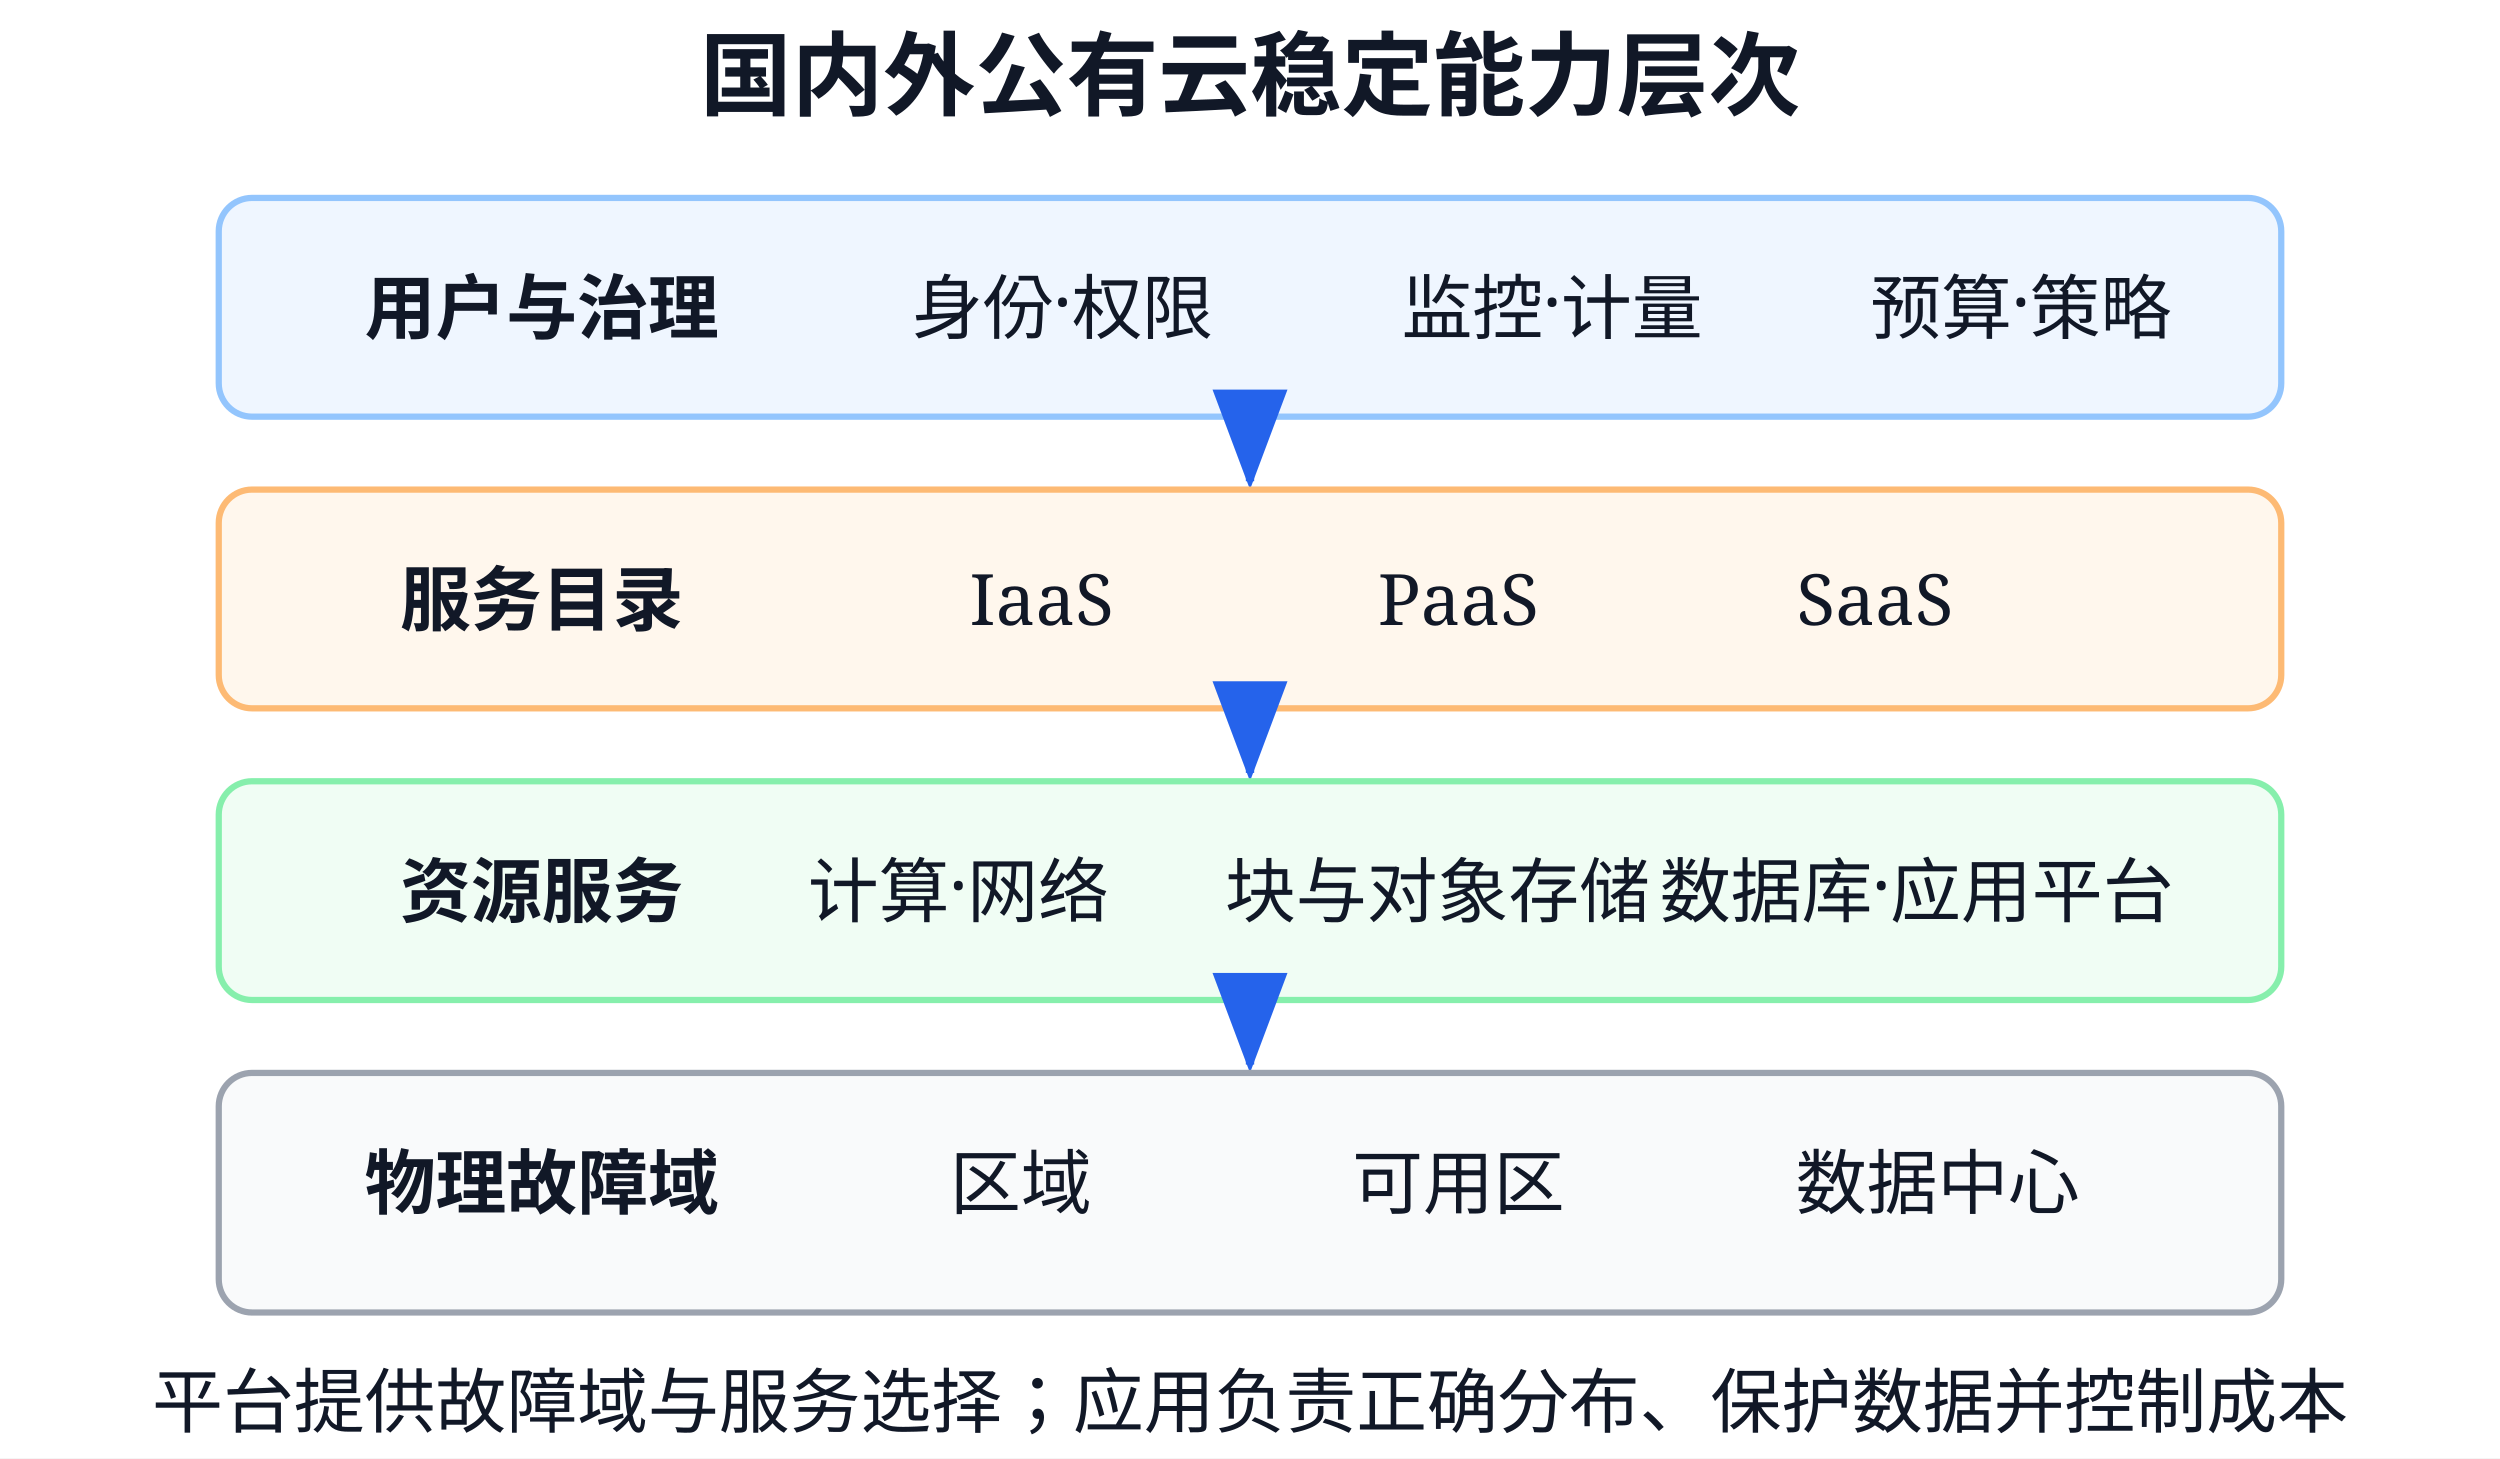
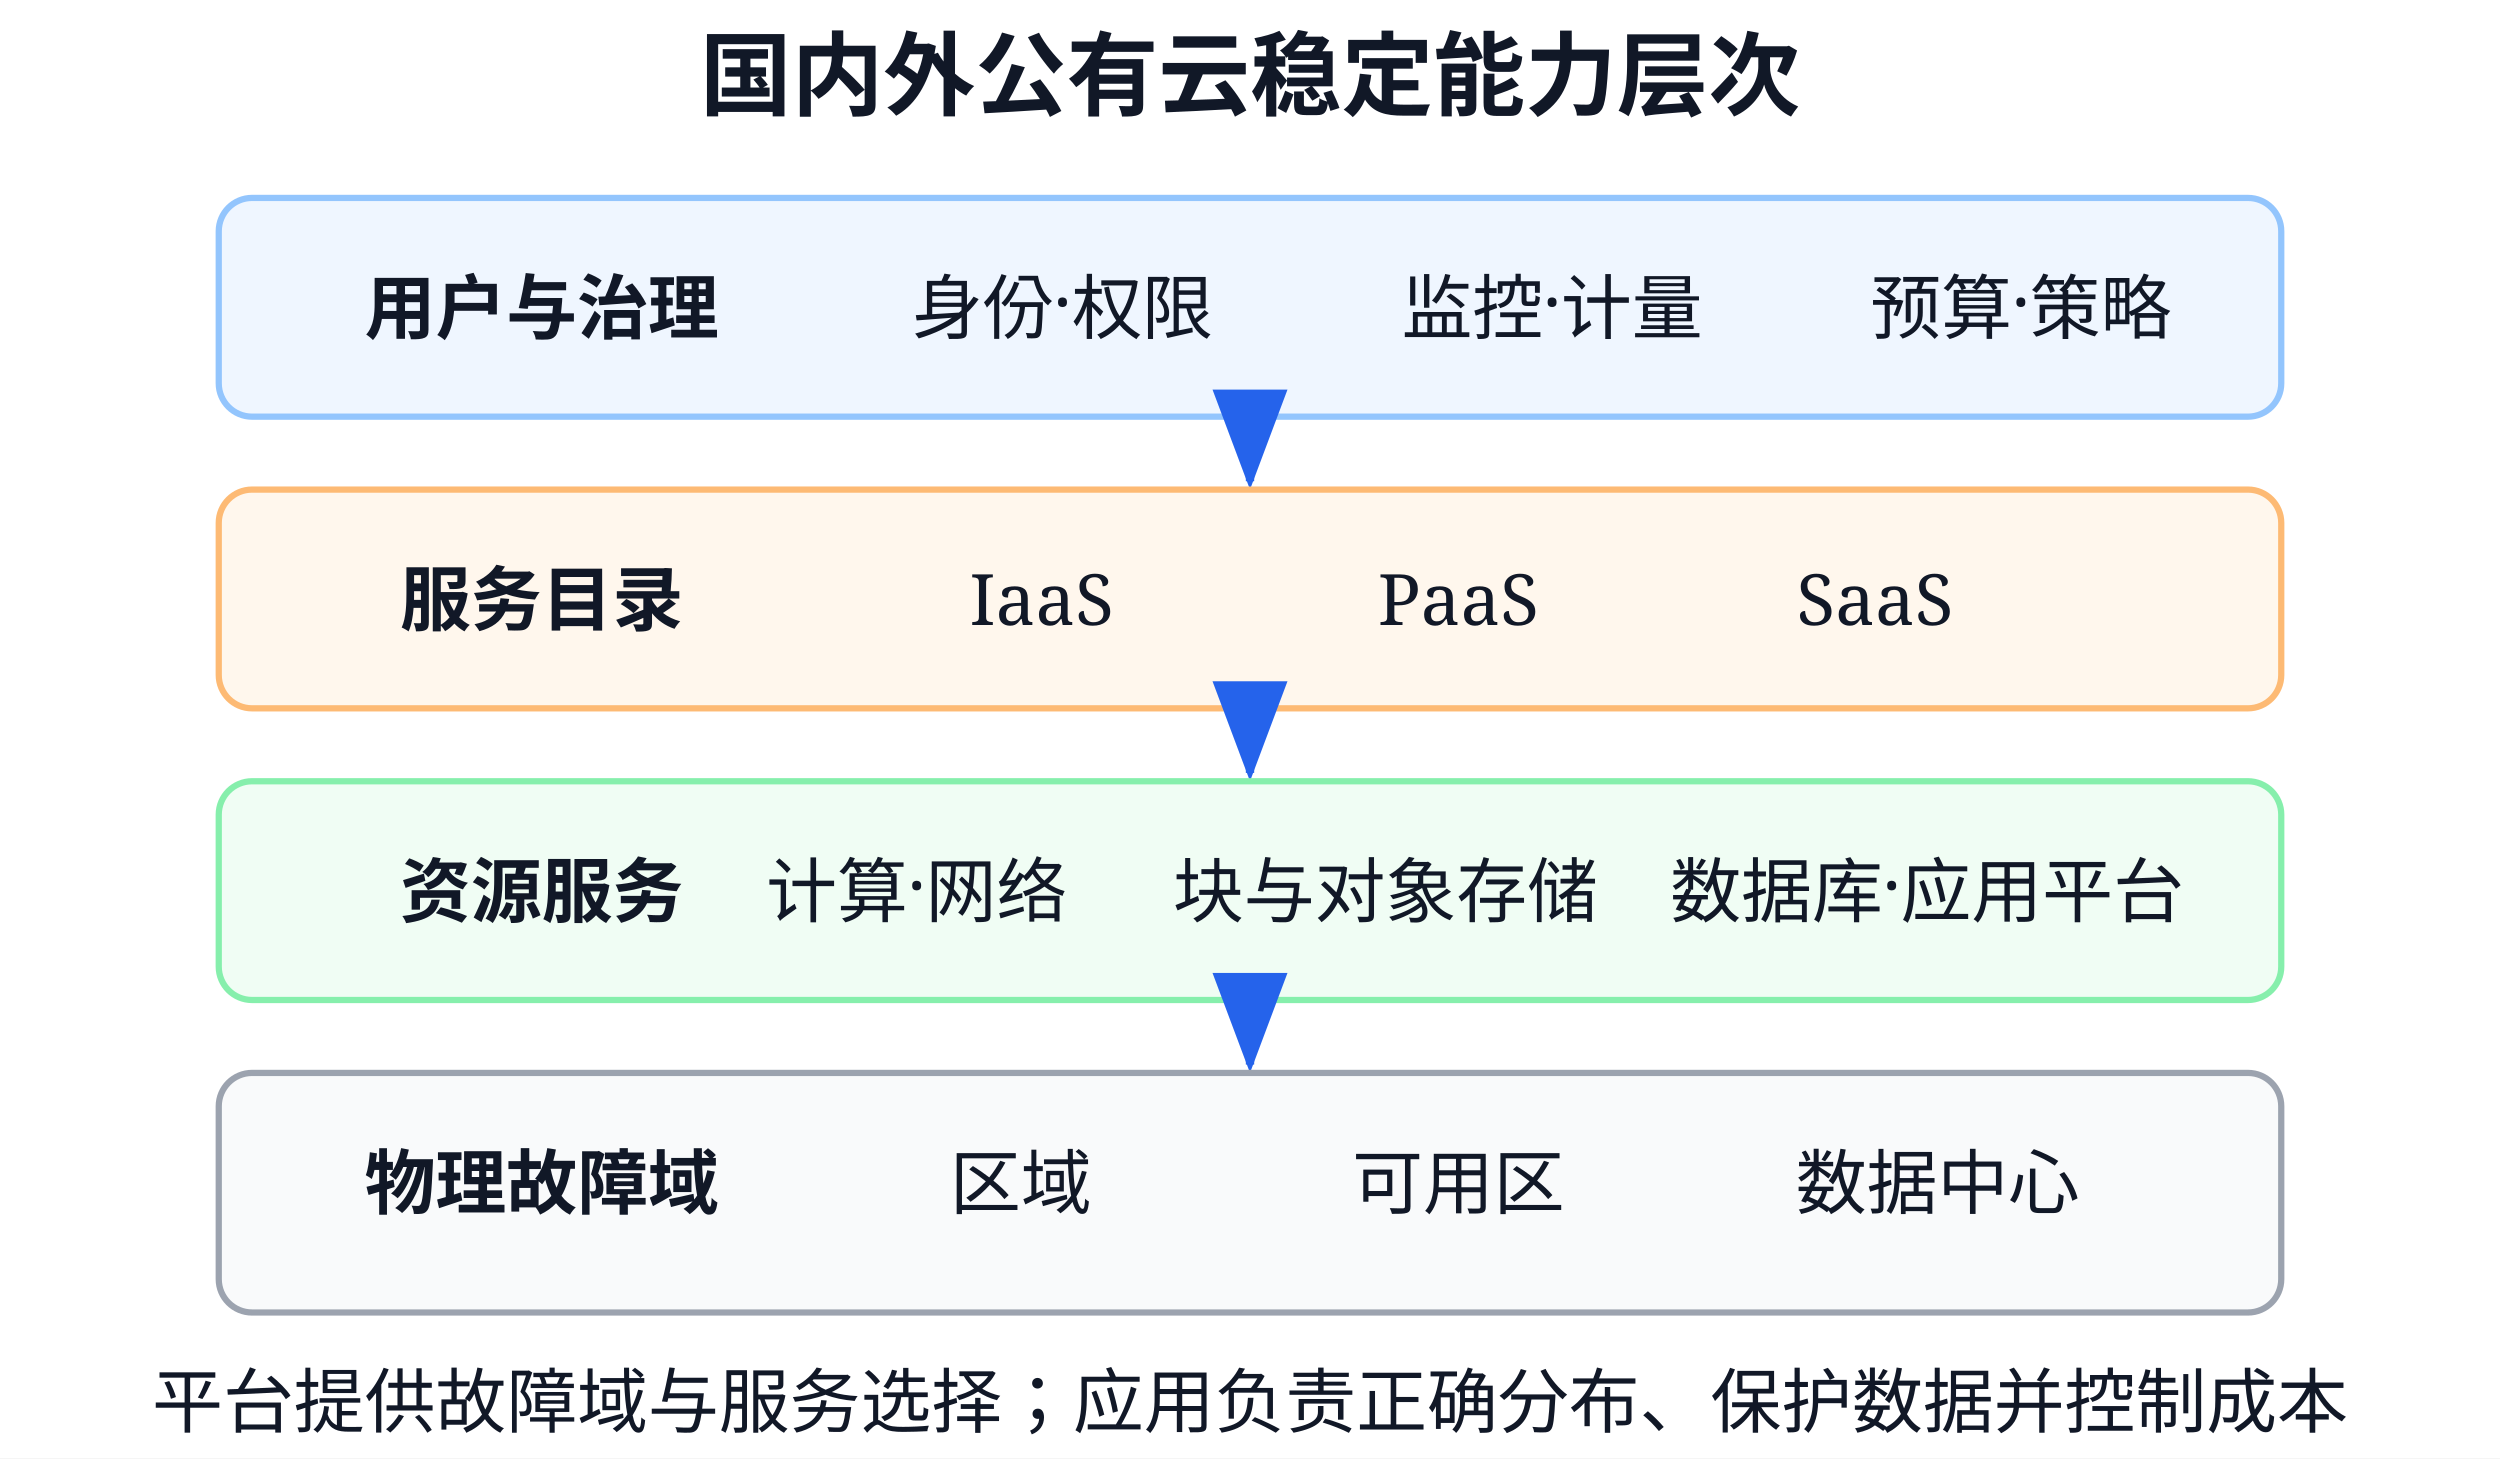
<svg xmlns="http://www.w3.org/2000/svg" viewBox="0 0 1200 700" width="1200" height="700">
  <style>text { font-family: SimSun, '宋体', serif; fill: #111827; }</style>
  <defs>
    <marker id="a" markerWidth="12" markerHeight="9" refX="11" refY="4.5" orient="auto">
      <polygon points="0 0,12 4.5,0 9" fill="#2563eb" />
    </marker>
  </defs>
  <rect width="1200" height="700" fill="#ffffff" />
  <text x="600" y="52" text-anchor="middle" font-size="44" font-weight="700">国内外公有云稳定能力层次</text>
  <rect x="105" y="95" width="990" height="105" rx="16" fill="#eff6ff" stroke="#93c5fd" stroke-width="3" />
  <text x="260" y="160" text-anchor="middle" font-size="34" font-weight="700">用户与治理</text>
  <text x="510" y="160" text-anchor="middle" font-size="34">身份·权限</text>
  <text x="745" y="160" text-anchor="middle" font-size="34">监控·计量</text>
  <text x="970" y="160" text-anchor="middle" font-size="34">预算·策略</text>
  <path d="M600 203 V231" stroke="#2563eb" stroke-width="4" marker-end="url(#a)" />
  <rect x="105" y="235" width="990" height="105" rx="16" fill="#fff7ed" stroke="#fdba74" stroke-width="3" />
  <text x="260" y="300" text-anchor="middle" font-size="34" font-weight="700">服务目录</text>
  <text x="500" y="300" text-anchor="middle" font-size="34">IaaS</text>
  <text x="700" y="300" text-anchor="middle" font-size="34">PaaS</text>
  <text x="900" y="300" text-anchor="middle" font-size="34">SaaS</text>
  <path d="M600 343 V371" stroke="#2563eb" stroke-width="4" marker-end="url(#a)" />
  <rect x="105" y="375" width="990" height="105" rx="16" fill="#f0fdf4" stroke="#86efac" stroke-width="3" />
  <text x="260" y="440" text-anchor="middle" font-size="34" font-weight="700">资源服务</text>
-   <text x="460" y="440" text-anchor="middle" font-size="34">计算·网络</text>
-   <text x="690" y="440" text-anchor="middle" font-size="34">块与对象存储</text>
-   <text x="920" y="440" text-anchor="middle" font-size="34">数据库·应用平台</text>
+   <text x="440" y="440" text-anchor="middle" font-size="34">计算·网络</text>
+   <text x="665" y="440" text-anchor="middle" font-size="34">块与对象存储</text>
+   <text x="925" y="440" text-anchor="middle" font-size="34">数据库·应用平台</text>
  <path d="M600 483 V511" stroke="#2563eb" stroke-width="4" marker-end="url(#a)" />
  <rect x="105" y="515" width="990" height="115" rx="16" fill="#f9fafb" stroke="#9ca3af" stroke-width="3" />
  <text x="260" y="580" text-anchor="middle" font-size="34" font-weight="700">物理故障域</text>
  <text x="490" y="580" text-anchor="middle" font-size="34">区域</text>
  <text x="700" y="580" text-anchor="middle" font-size="34">可用区</text>
  <text x="930" y="580" text-anchor="middle" font-size="34">数据中心</text>
  <text x="600" y="685" text-anchor="middle" font-size="34" fill="#6b7280">平台提供故障域与服务选择；应用负责正确分布、保护数据并控制成本</text>
</svg>
